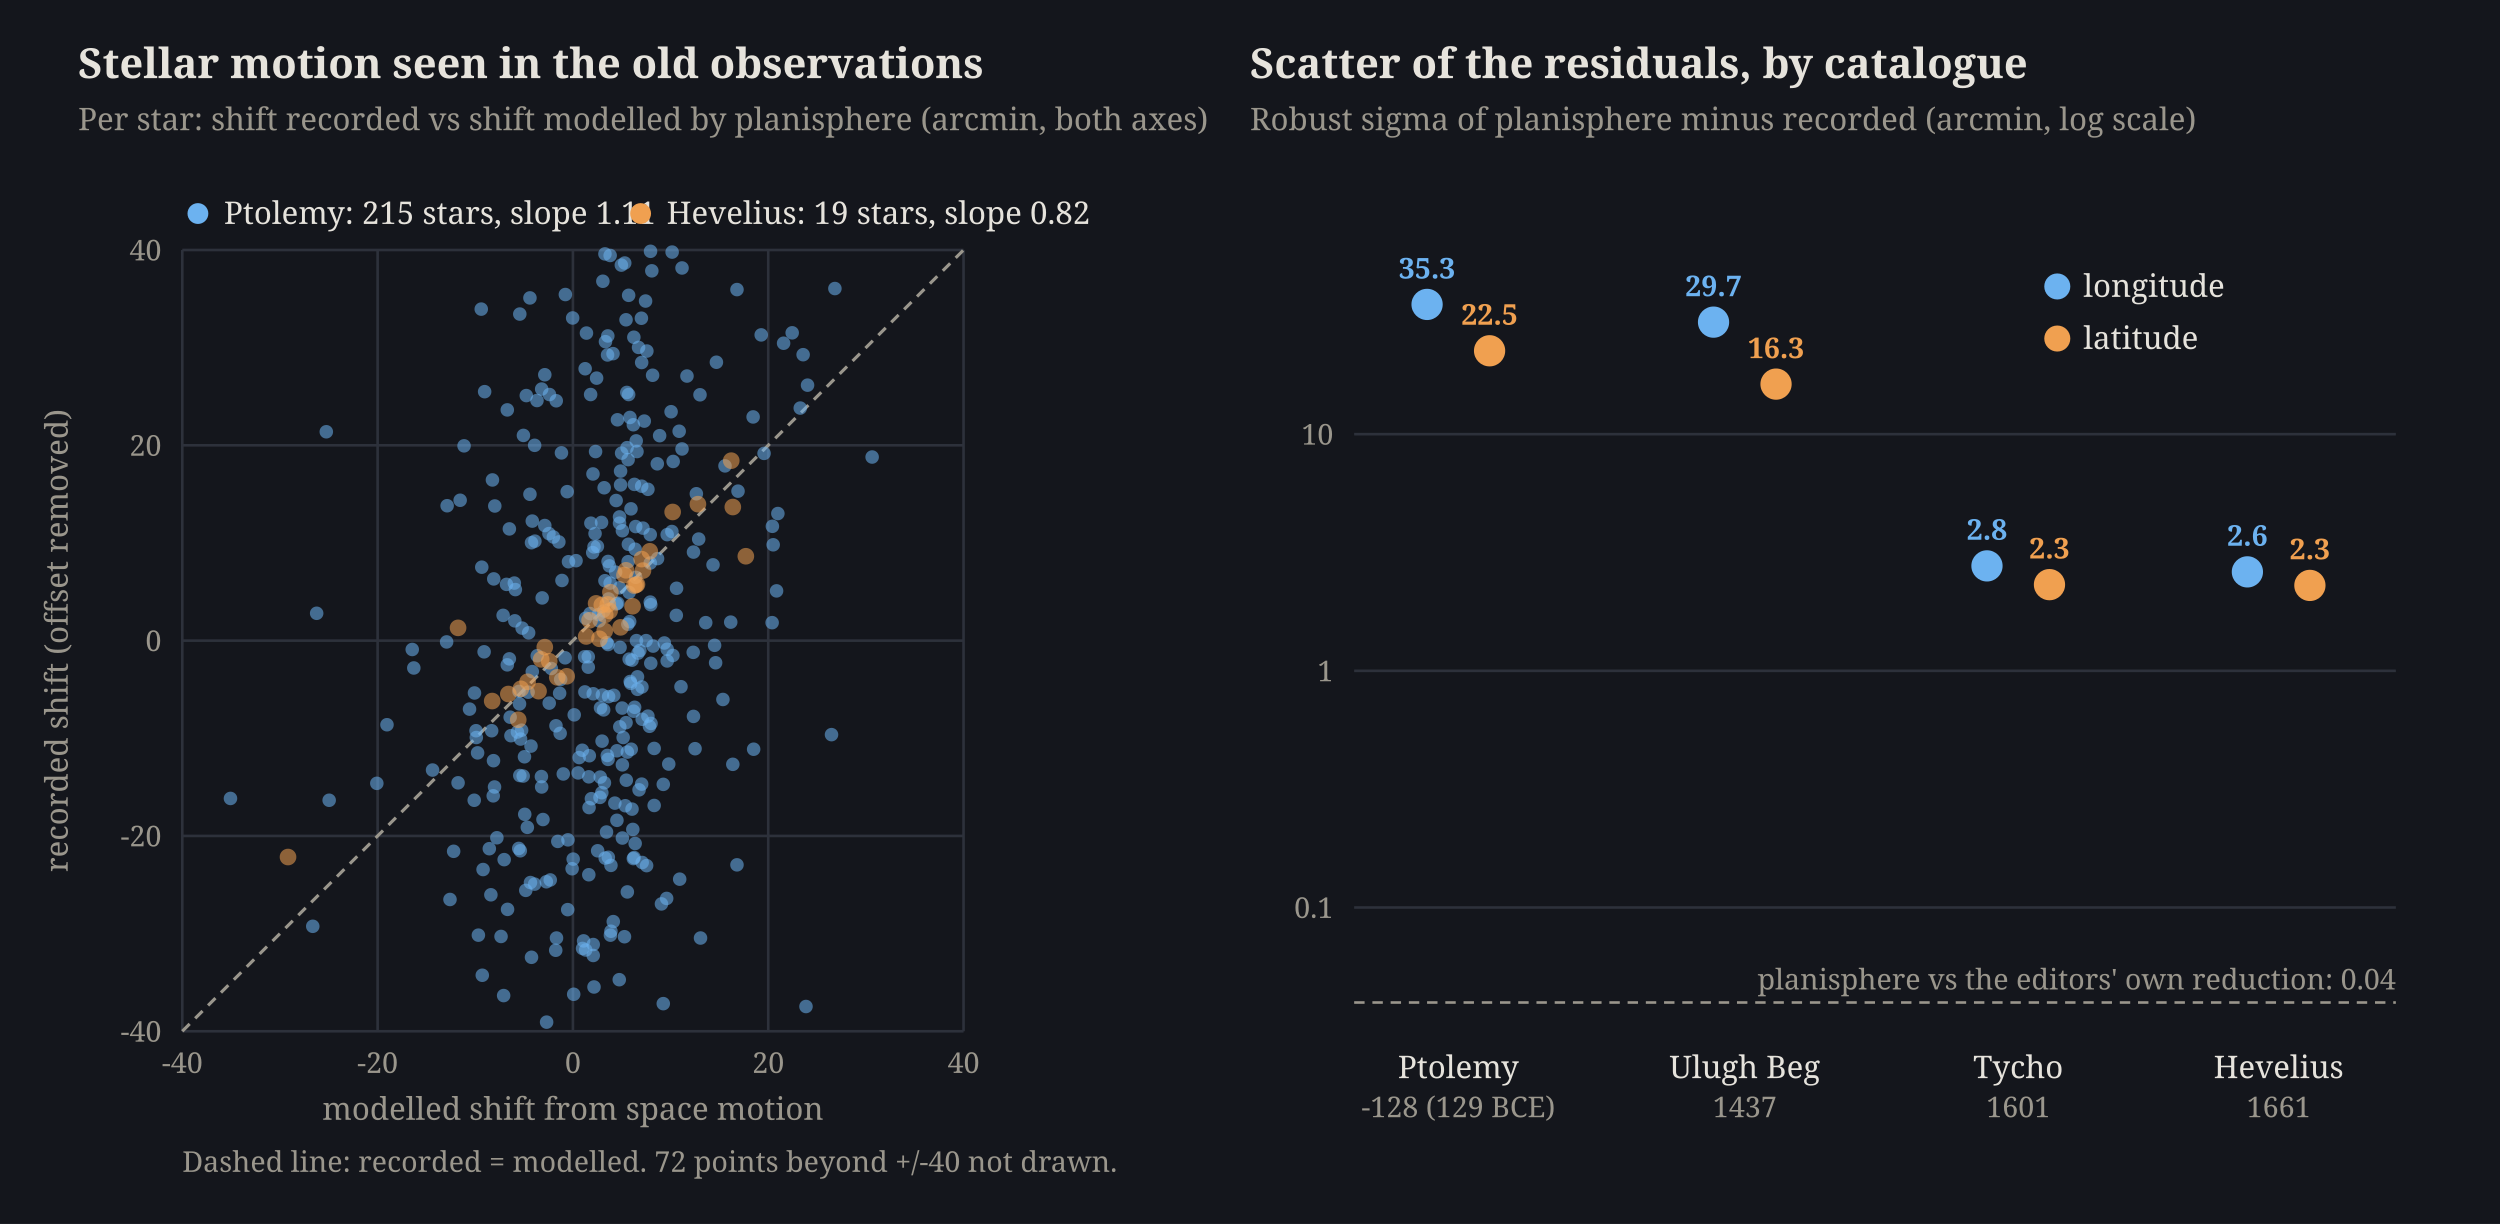
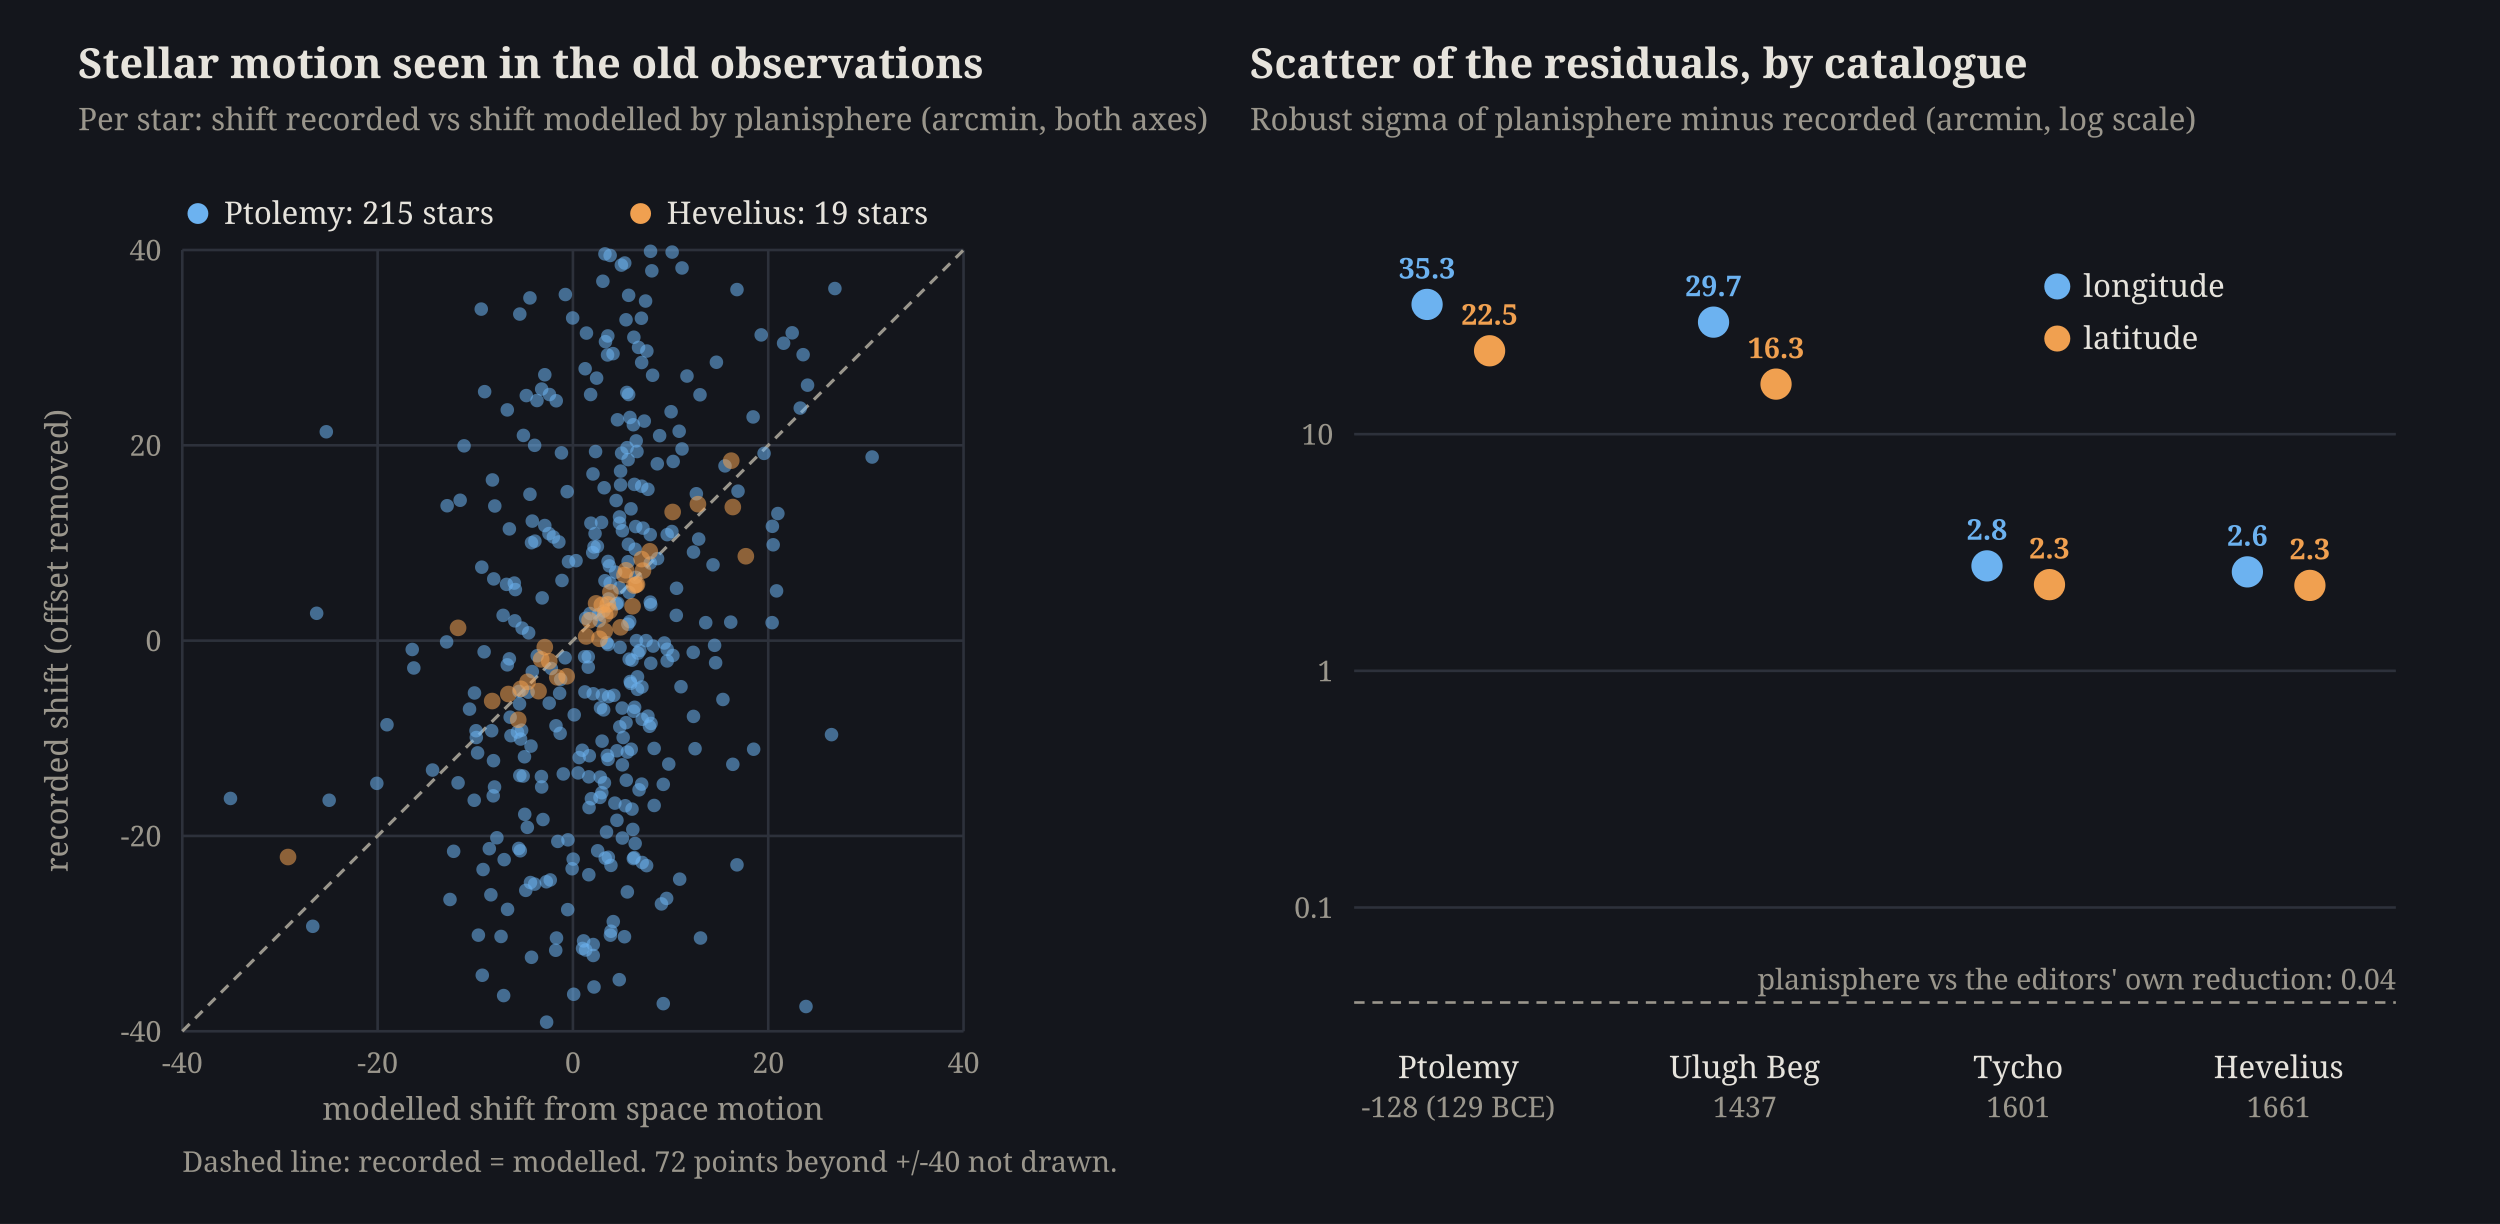
<svg xmlns="http://www.w3.org/2000/svg" viewBox="0 0 960 470" width="960" height="470" font-family="Spectral, Georgia, serif" role="img" aria-labelledby="ttl dsc">
  <rect width="960" height="470" fill="#14161c" />
  <text x="30" y="30" font-size="16" fill="#e6e3dc" text-anchor="start" font-weight="600">Stellar motion seen in the old observations</text>
  <text x="30" y="50" font-size="12" fill="#9a968c" text-anchor="start" font-weight="400">Per star: shift recorded vs shift modelled by planisphere (arcmin, both axes)</text>
  <line x1="70.0" y1="96" x2="70.0" y2="396" stroke="#2d313b" stroke-width="1" />
  <line x1="70" y1="396.0" x2="370" y2="396.0" stroke="#2d313b" stroke-width="1" />
  <text x="70.0" y="412" font-size="11" fill="#9a968c" text-anchor="middle" font-weight="400">-40</text>
  <text x="62" y="400.0" font-size="11" fill="#9a968c" text-anchor="end" font-weight="400">-40</text>
  <line x1="145.0" y1="96" x2="145.0" y2="396" stroke="#2d313b" stroke-width="1" />
  <line x1="70" y1="321.0" x2="370" y2="321.0" stroke="#2d313b" stroke-width="1" />
  <text x="145.0" y="412" font-size="11" fill="#9a968c" text-anchor="middle" font-weight="400">-20</text>
  <text x="62" y="325.0" font-size="11" fill="#9a968c" text-anchor="end" font-weight="400">-20</text>
  <line x1="220.0" y1="96" x2="220.0" y2="396" stroke="#2d313b" stroke-width="1" />
  <line x1="70" y1="246.0" x2="370" y2="246.0" stroke="#2d313b" stroke-width="1" />
  <text x="220.0" y="412" font-size="11" fill="#9a968c" text-anchor="middle" font-weight="400">0</text>
  <text x="62" y="250.0" font-size="11" fill="#9a968c" text-anchor="end" font-weight="400">0</text>
  <line x1="295.0" y1="96" x2="295.0" y2="396" stroke="#2d313b" stroke-width="1" />
  <line x1="70" y1="171.0" x2="370" y2="171.0" stroke="#2d313b" stroke-width="1" />
  <text x="295.0" y="412" font-size="11" fill="#9a968c" text-anchor="middle" font-weight="400">20</text>
  <text x="62" y="175.0" font-size="11" fill="#9a968c" text-anchor="end" font-weight="400">20</text>
  <line x1="370.0" y1="96" x2="370.0" y2="396" stroke="#2d313b" stroke-width="1" />
  <line x1="70" y1="96.0" x2="370" y2="96.0" stroke="#2d313b" stroke-width="1" />
  <text x="370.0" y="412" font-size="11" fill="#9a968c" text-anchor="middle" font-weight="400">40</text>
  <text x="62" y="100.0" font-size="11" fill="#9a968c" text-anchor="end" font-weight="400">40</text>
  <line x1="70.0" y1="396.0" x2="370.0" y2="96.0" stroke="#9a968c" stroke-dasharray="4 3" stroke-width="1.2" />
  <text x="220.0" y="430" font-size="12" fill="#9a968c" text-anchor="middle" font-weight="400">modelled shift from space motion</text>
  <text transform="translate(26 246.0) rotate(-90)" font-size="12" fill="#9a968c" text-anchor="middle">recorded shift (offset removed)</text>
  <circle cx="240.8" cy="171.9" r="2.6" fill="#6cb2f0" fill-opacity="0.55" />
  <circle cx="249.7" cy="231.2" r="2.6" fill="#6cb2f0" fill-opacity="0.55" />
  <circle cx="232.4" cy="329.5" r="2.6" fill="#6cb2f0" fill-opacity="0.55" />
  <circle cx="239.3" cy="283.2" r="2.6" fill="#6cb2f0" fill-opacity="0.55" />
  <circle cx="245.7" cy="249.8" r="2.6" fill="#6cb2f0" fill-opacity="0.55" />
  <circle cx="256.0" cy="345.0" r="2.6" fill="#6cb2f0" fill-opacity="0.55" />
  <circle cx="308.4" cy="136.2" r="2.6" fill="#6cb2f0" fill-opacity="0.55" />
  <circle cx="334.9" cy="175.5" r="2.6" fill="#6cb2f0" fill-opacity="0.55" />
  <circle cx="266.3" cy="275.1" r="2.6" fill="#6cb2f0" fill-opacity="0.55" />
  <circle cx="266.2" cy="250.5" r="2.6" fill="#6cb2f0" fill-opacity="0.55" />
  <circle cx="235.7" cy="267.0" r="2.6" fill="#6cb2f0" fill-opacity="0.55" />
  <circle cx="230.5" cy="298.4" r="2.6" fill="#6cb2f0" fill-opacity="0.55" />
  <circle cx="231.8" cy="272.6" r="2.6" fill="#6cb2f0" fill-opacity="0.55" />
  <circle cx="234.6" cy="357.6" r="2.6" fill="#6cb2f0" fill-opacity="0.55" />
  <circle cx="238.3" cy="186.2" r="2.6" fill="#6cb2f0" fill-opacity="0.55" />
  <circle cx="234.6" cy="332.3" r="2.6" fill="#6cb2f0" fill-opacity="0.55" />
  <circle cx="250.6" cy="144.1" r="2.6" fill="#6cb2f0" fill-opacity="0.55" />
  <circle cx="229.5" cy="326.7" r="2.6" fill="#6cb2f0" fill-opacity="0.55" />
  <circle cx="319.3" cy="282.1" r="2.6" fill="#6cb2f0" fill-opacity="0.55" />
  <circle cx="248.8" cy="187.9" r="2.6" fill="#6cb2f0" fill-opacity="0.55" />
  <circle cx="227.8" cy="362.7" r="2.6" fill="#6cb2f0" fill-opacity="0.55" />
  <circle cx="202.8" cy="265.8" r="2.6" fill="#6cb2f0" fill-opacity="0.55" />
  <circle cx="208.2" cy="229.6" r="2.6" fill="#6cb2f0" fill-opacity="0.55" />
  <circle cx="242.7" cy="310.7" r="2.6" fill="#6cb2f0" fill-opacity="0.55" />
  <circle cx="199.2" cy="325.8" r="2.6" fill="#6cb2f0" fill-opacity="0.55" />
  <circle cx="216.3" cy="297.2" r="2.6" fill="#6cb2f0" fill-opacity="0.55" />
  <circle cx="213.5" cy="278.7" r="2.6" fill="#6cb2f0" fill-opacity="0.55" />
  <circle cx="184.8" cy="118.7" r="2.6" fill="#6cb2f0" fill-opacity="0.55" />
  <circle cx="298.7" cy="197.2" r="2.6" fill="#6cb2f0" fill-opacity="0.55" />
  <circle cx="195.6" cy="203.1" r="2.6" fill="#6cb2f0" fill-opacity="0.55" />
  <circle cx="249.8" cy="96.5" r="2.6" fill="#6cb2f0" fill-opacity="0.55" />
  <circle cx="249.7" cy="216.2" r="2.6" fill="#6cb2f0" fill-opacity="0.55" />
  <circle cx="217.1" cy="113.1" r="2.6" fill="#6cb2f0" fill-opacity="0.55" />
  <circle cx="187.9" cy="325.9" r="2.6" fill="#6cb2f0" fill-opacity="0.55" />
  <circle cx="221.2" cy="215.3" r="2.6" fill="#6cb2f0" fill-opacity="0.55" />
  <circle cx="204.1" cy="208.4" r="2.6" fill="#6cb2f0" fill-opacity="0.55" />
  <circle cx="233.5" cy="215.6" r="2.6" fill="#6cb2f0" fill-opacity="0.55" />
  <circle cx="125.3" cy="165.8" r="2.6" fill="#6cb2f0" fill-opacity="0.55" />
  <circle cx="171.7" cy="194.2" r="2.6" fill="#6cb2f0" fill-opacity="0.55" />
  <circle cx="194.8" cy="157.4" r="2.6" fill="#6cb2f0" fill-opacity="0.55" />
  <circle cx="238.0" cy="279.1" r="2.6" fill="#6cb2f0" fill-opacity="0.55" />
  <circle cx="171.5" cy="246.5" r="2.6" fill="#6cb2f0" fill-opacity="0.55" />
  <circle cx="260.8" cy="165.6" r="2.6" fill="#6cb2f0" fill-opacity="0.55" />
  <circle cx="243.2" cy="163.1" r="2.6" fill="#6cb2f0" fill-opacity="0.55" />
  <circle cx="223.7" cy="364.2" r="2.6" fill="#6cb2f0" fill-opacity="0.55" />
  <circle cx="209.2" cy="201.8" r="2.6" fill="#6cb2f0" fill-opacity="0.55" />
  <circle cx="280.6" cy="238.9" r="2.6" fill="#6cb2f0" fill-opacity="0.55" />
  <circle cx="252.5" cy="214.5" r="2.6" fill="#6cb2f0" fill-opacity="0.55" />
  <circle cx="217.0" cy="252.6" r="2.6" fill="#6cb2f0" fill-opacity="0.55" />
  <circle cx="243.5" cy="329.3" r="2.6" fill="#6cb2f0" fill-opacity="0.55" />
  <circle cx="209.9" cy="392.5" r="2.6" fill="#6cb2f0" fill-opacity="0.55" />
  <circle cx="242.7" cy="253.5" r="2.6" fill="#6cb2f0" fill-opacity="0.55" />
  <circle cx="218.1" cy="322.5" r="2.6" fill="#6cb2f0" fill-opacity="0.55" />
  <circle cx="235.5" cy="353.9" r="2.6" fill="#6cb2f0" fill-opacity="0.55" />
  <circle cx="189.6" cy="222.3" r="2.6" fill="#6cb2f0" fill-opacity="0.55" />
  <circle cx="241.4" cy="113.4" r="2.6" fill="#6cb2f0" fill-opacity="0.55" />
  <circle cx="229.4" cy="209.8" r="2.6" fill="#6cb2f0" fill-opacity="0.55" />
  <circle cx="193.4" cy="382.3" r="2.6" fill="#6cb2f0" fill-opacity="0.55" />
  <circle cx="239.0" cy="321.8" r="2.6" fill="#6cb2f0" fill-opacity="0.55" />
  <circle cx="211.3" cy="337.9" r="2.6" fill="#6cb2f0" fill-opacity="0.55" />
  <circle cx="266.9" cy="287.5" r="2.6" fill="#6cb2f0" fill-opacity="0.55" />
  <circle cx="281.4" cy="293.5" r="2.6" fill="#6cb2f0" fill-opacity="0.55" />
  <circle cx="238.9" cy="271.9" r="2.6" fill="#6cb2f0" fill-opacity="0.55" />
  <circle cx="250.8" cy="248.1" r="2.6" fill="#6cb2f0" fill-opacity="0.55" />
  <circle cx="200.9" cy="298.0" r="2.6" fill="#6cb2f0" fill-opacity="0.55" />
  <circle cx="225.9" cy="252.2" r="2.6" fill="#6cb2f0" fill-opacity="0.55" />
  <circle cx="246.5" cy="263.8" r="2.6" fill="#6cb2f0" fill-opacity="0.55" />
  <circle cx="217.8" cy="188.8" r="2.6" fill="#6cb2f0" fill-opacity="0.55" />
  <circle cx="220.3" cy="381.8" r="2.6" fill="#6cb2f0" fill-opacity="0.55" />
  <circle cx="241.1" cy="239.7" r="2.6" fill="#6cb2f0" fill-opacity="0.55" />
  <circle cx="254.7" cy="301.2" r="2.6" fill="#6cb2f0" fill-opacity="0.55" />
  <circle cx="320.6" cy="110.8" r="2.6" fill="#6cb2f0" fill-opacity="0.55" />
  <circle cx="289.4" cy="287.7" r="2.6" fill="#6cb2f0" fill-opacity="0.55" />
  <circle cx="189.5" cy="292.1" r="2.6" fill="#6cb2f0" fill-opacity="0.55" />
  <circle cx="203.5" cy="189.8" r="2.6" fill="#6cb2f0" fill-opacity="0.55" />
  <circle cx="120.1" cy="355.7" r="2.6" fill="#6cb2f0" fill-opacity="0.55" />
  <circle cx="188.5" cy="343.6" r="2.6" fill="#6cb2f0" fill-opacity="0.55" />
  <circle cx="185.9" cy="250.3" r="2.6" fill="#6cb2f0" fill-opacity="0.55" />
  <circle cx="204.4" cy="200.1" r="2.6" fill="#6cb2f0" fill-opacity="0.55" />
  <circle cx="188.8" cy="280.6" r="2.6" fill="#6cb2f0" fill-opacity="0.55" />
  <circle cx="158.9" cy="256.5" r="2.6" fill="#6cb2f0" fill-opacity="0.55" />
  <circle cx="199.3" cy="265.5" r="2.6" fill="#6cb2f0" fill-opacity="0.55" />
  <circle cx="144.7" cy="300.8" r="2.6" fill="#6cb2f0" fill-opacity="0.55" />
  <circle cx="189.9" cy="302.2" r="2.6" fill="#6cb2f0" fill-opacity="0.55" />
  <circle cx="196.2" cy="282.5" r="2.6" fill="#6cb2f0" fill-opacity="0.55" />
  <circle cx="182.1" cy="307.3" r="2.6" fill="#6cb2f0" fill-opacity="0.55" />
  <circle cx="283.0" cy="111.2" r="2.6" fill="#6cb2f0" fill-opacity="0.55" />
  <circle cx="182.9" cy="283.2" r="2.6" fill="#6cb2f0" fill-opacity="0.55" />
  <circle cx="203.9" cy="286.5" r="2.6" fill="#6cb2f0" fill-opacity="0.55" />
  <circle cx="207.9" cy="298.2" r="2.6" fill="#6cb2f0" fill-opacity="0.55" />
  <circle cx="238.6" cy="101.8" r="2.6" fill="#6cb2f0" fill-opacity="0.55" />
  <circle cx="199.9" cy="283.8" r="2.6" fill="#6cb2f0" fill-opacity="0.55" />
  <circle cx="242.0" cy="261.7" r="2.6" fill="#6cb2f0" fill-opacity="0.55" />
  <circle cx="208.5" cy="314.7" r="2.6" fill="#6cb2f0" fill-opacity="0.55" />
  <circle cx="237.8" cy="376.2" r="2.6" fill="#6cb2f0" fill-opacity="0.55" />
  <circle cx="214.6" cy="208.1" r="2.6" fill="#6cb2f0" fill-opacity="0.55" />
  <circle cx="277.6" cy="268.6" r="2.6" fill="#6cb2f0" fill-opacity="0.55" />
  <circle cx="218.3" cy="215.7" r="2.6" fill="#6cb2f0" fill-opacity="0.55" />
  <circle cx="243.3" cy="273.1" r="2.6" fill="#6cb2f0" fill-opacity="0.55" />
  <circle cx="203.7" cy="338.9" r="2.6" fill="#6cb2f0" fill-opacity="0.55" />
  <circle cx="248.8" cy="275.0" r="2.6" fill="#6cb2f0" fill-opacity="0.55" />
  <circle cx="226.1" cy="298.3" r="2.6" fill="#6cb2f0" fill-opacity="0.55" />
  <circle cx="258.4" cy="251.7" r="2.6" fill="#6cb2f0" fill-opacity="0.55" />
  <circle cx="226.2" cy="310.1" r="2.6" fill="#6cb2f0" fill-opacity="0.55" />
  <circle cx="222.4" cy="290.9" r="2.6" fill="#6cb2f0" fill-opacity="0.55" />
  <circle cx="239.8" cy="359.7" r="2.6" fill="#6cb2f0" fill-opacity="0.55" />
  <circle cx="183.4" cy="289.1" r="2.6" fill="#6cb2f0" fill-opacity="0.55" />
  <circle cx="244.8" cy="259.9" r="2.6" fill="#6cb2f0" fill-opacity="0.55" />
  <circle cx="271.0" cy="239.1" r="2.6" fill="#6cb2f0" fill-opacity="0.55" />
  <circle cx="246.6" cy="331.2" r="2.6" fill="#6cb2f0" fill-opacity="0.55" />
  <circle cx="236.1" cy="308.4" r="2.6" fill="#6cb2f0" fill-opacity="0.55" />
  <circle cx="204.1" cy="367.6" r="2.6" fill="#6cb2f0" fill-opacity="0.55" />
  <circle cx="209.8" cy="338.6" r="2.6" fill="#6cb2f0" fill-opacity="0.55" />
  <circle cx="208.0" cy="302.2" r="2.6" fill="#6cb2f0" fill-opacity="0.55" />
  <circle cx="199.6" cy="120.6" r="2.6" fill="#6cb2f0" fill-opacity="0.55" />
  <circle cx="225.9" cy="256.2" r="2.6" fill="#6cb2f0" fill-opacity="0.55" />
  <circle cx="296.5" cy="239.1" r="2.6" fill="#6cb2f0" fill-opacity="0.55" />
  <circle cx="310.1" cy="147.9" r="2.6" fill="#6cb2f0" fill-opacity="0.55" />
  <circle cx="227.8" cy="366.9" r="2.6" fill="#6cb2f0" fill-opacity="0.55" />
  <circle cx="283.4" cy="188.6" r="2.6" fill="#6cb2f0" fill-opacity="0.55" />
  <circle cx="185.5" cy="333.9" r="2.6" fill="#6cb2f0" fill-opacity="0.55" />
  <circle cx="192.4" cy="359.6" r="2.6" fill="#6cb2f0" fill-opacity="0.55" />
  <circle cx="195.9" cy="275.4" r="2.6" fill="#6cb2f0" fill-opacity="0.55" />
  <circle cx="245.4" cy="303.3" r="2.6" fill="#6cb2f0" fill-opacity="0.55" />
  <circle cx="185.2" cy="374.5" r="2.6" fill="#6cb2f0" fill-opacity="0.55" />
  <circle cx="214.9" cy="266.2" r="2.6" fill="#6cb2f0" fill-opacity="0.55" />
  <circle cx="178.2" cy="171.2" r="2.6" fill="#6cb2f0" fill-opacity="0.55" />
  <circle cx="229.8" cy="236.0" r="2.6" fill="#6cb2f0" fill-opacity="0.55" />
  <circle cx="231.5" cy="108.0" r="2.6" fill="#6cb2f0" fill-opacity="0.55" />
  <circle cx="243.6" cy="186.0" r="2.6" fill="#6cb2f0" fill-opacity="0.55" />
  <circle cx="220.5" cy="274.5" r="2.6" fill="#6cb2f0" fill-opacity="0.55" />
  <circle cx="241.2" cy="215.7" r="2.6" fill="#6cb2f0" fill-opacity="0.55" />
  <circle cx="228.1" cy="210.0" r="2.6" fill="#6cb2f0" fill-opacity="0.55" />
  <circle cx="259.8" cy="225.9" r="2.6" fill="#6cb2f0" fill-opacity="0.55" />
  <circle cx="213.6" cy="153.9" r="2.6" fill="#6cb2f0" fill-opacity="0.55" />
  <circle cx="247.4" cy="161.7" r="2.6" fill="#6cb2f0" fill-opacity="0.55" />
  <circle cx="189.4" cy="305.6" r="2.6" fill="#6cb2f0" fill-opacity="0.55" />
  <circle cx="215.1" cy="281.6" r="2.6" fill="#6cb2f0" fill-opacity="0.55" />
  <circle cx="194.8" cy="255.3" r="2.6" fill="#6cb2f0" fill-opacity="0.55" />
  <circle cx="226.9" cy="200.9" r="2.6" fill="#6cb2f0" fill-opacity="0.55" />
  <circle cx="205.3" cy="339.5" r="2.6" fill="#6cb2f0" fill-opacity="0.55" />
  <circle cx="233.7" cy="230.0" r="2.6" fill="#6cb2f0" fill-opacity="0.55" />
  <circle cx="218.0" cy="349.3" r="2.6" fill="#6cb2f0" fill-opacity="0.55" />
  <circle cx="292.3" cy="128.6" r="2.6" fill="#6cb2f0" fill-opacity="0.55" />
  <circle cx="242.3" cy="195.4" r="2.6" fill="#6cb2f0" fill-opacity="0.55" />
  <circle cx="183.7" cy="359.1" r="2.6" fill="#6cb2f0" fill-opacity="0.55" />
  <circle cx="230.1" cy="238.4" r="2.6" fill="#6cb2f0" fill-opacity="0.55" />
  <circle cx="202.5" cy="317.7" r="2.6" fill="#6cb2f0" fill-opacity="0.55" />
  <circle cx="212.5" cy="206.2" r="2.6" fill="#6cb2f0" fill-opacity="0.55" />
  <circle cx="182.8" cy="280.6" r="2.6" fill="#6cb2f0" fill-opacity="0.55" />
  <circle cx="233.7" cy="267.5" r="2.6" fill="#6cb2f0" fill-opacity="0.55" />
  <circle cx="211.0" cy="151.5" r="2.6" fill="#6cb2f0" fill-opacity="0.55" />
  <circle cx="236.6" cy="192.2" r="2.6" fill="#6cb2f0" fill-opacity="0.55" />
  <circle cx="261.9" cy="172.4" r="2.6" fill="#6cb2f0" fill-opacity="0.55" />
  <circle cx="237.2" cy="231.6" r="2.6" fill="#6cb2f0" fill-opacity="0.55" />
  <circle cx="233.4" cy="129.0" r="2.6" fill="#6cb2f0" fill-opacity="0.55" />
  <circle cx="278.4" cy="178.9" r="2.6" fill="#6cb2f0" fill-opacity="0.55" />
  <circle cx="205.3" cy="171.0" r="2.6" fill="#6cb2f0" fill-opacity="0.55" />
  <circle cx="243.4" cy="129.5" r="2.6" fill="#6cb2f0" fill-opacity="0.55" />
  <circle cx="199.8" cy="326.7" r="2.6" fill="#6cb2f0" fill-opacity="0.55" />
  <circle cx="224.7" cy="141.6" r="2.6" fill="#6cb2f0" fill-opacity="0.55" />
  <circle cx="261.9" cy="102.9" r="2.6" fill="#6cb2f0" fill-opacity="0.55" />
  <circle cx="256.2" cy="205.3" r="2.6" fill="#6cb2f0" fill-opacity="0.55" />
  <circle cx="249.4" cy="278.9" r="2.6" fill="#6cb2f0" fill-opacity="0.55" />
  <circle cx="203.5" cy="114.4" r="2.6" fill="#6cb2f0" fill-opacity="0.55" />
  <circle cx="232.0" cy="187.3" r="2.6" fill="#6cb2f0" fill-opacity="0.55" />
  <circle cx="88.5" cy="306.6" r="2.6" fill="#6cb2f0" fill-opacity="0.55" />
  <circle cx="304.2" cy="127.8" r="2.6" fill="#6cb2f0" fill-opacity="0.55" />
  <circle cx="238.1" cy="248.6" r="2.6" fill="#6cb2f0" fill-opacity="0.55" />
  <circle cx="199.5" cy="270.3" r="2.6" fill="#6cb2f0" fill-opacity="0.55" />
  <circle cx="226.8" cy="151.5" r="2.6" fill="#6cb2f0" fill-opacity="0.55" />
  <circle cx="200.5" cy="241.2" r="2.6" fill="#6cb2f0" fill-opacity="0.55" />
  <circle cx="226.6" cy="235.6" r="2.6" fill="#6cb2f0" fill-opacity="0.55" />
  <circle cx="185.0" cy="217.8" r="2.6" fill="#6cb2f0" fill-opacity="0.55" />
  <circle cx="235.4" cy="135.8" r="2.6" fill="#6cb2f0" fill-opacity="0.55" />
  <circle cx="203.0" cy="243.0" r="2.6" fill="#6cb2f0" fill-opacity="0.55" />
  <circle cx="246.9" cy="202.8" r="2.6" fill="#6cb2f0" fill-opacity="0.55" />
  <circle cx="206.3" cy="251.8" r="2.6" fill="#6cb2f0" fill-opacity="0.55" />
  <circle cx="241.9" cy="160.3" r="2.6" fill="#6cb2f0" fill-opacity="0.55" />
  <circle cx="215.3" cy="260.9" r="2.6" fill="#6cb2f0" fill-opacity="0.55" />
  <circle cx="246.3" cy="122.2" r="2.6" fill="#6cb2f0" fill-opacity="0.55" />
  <circle cx="148.6" cy="278.3" r="2.6" fill="#6cb2f0" fill-opacity="0.55" />
  <circle cx="224.1" cy="361.3" r="2.6" fill="#6cb2f0" fill-opacity="0.55" />
  <circle cx="266.3" cy="212.0" r="2.6" fill="#6cb2f0" fill-opacity="0.55" />
  <circle cx="243.9" cy="210.9" r="2.6" fill="#6cb2f0" fill-opacity="0.55" />
  <circle cx="243.9" cy="323.9" r="2.6" fill="#6cb2f0" fill-opacity="0.55" />
  <circle cx="300.9" cy="131.8" r="2.6" fill="#6cb2f0" fill-opacity="0.55" />
  <circle cx="240.9" cy="288.8" r="2.6" fill="#6cb2f0" fill-opacity="0.55" />
  <circle cx="234.3" cy="223.9" r="2.6" fill="#6cb2f0" fill-opacity="0.55" />
  <circle cx="233.5" cy="247.5" r="2.6" fill="#6cb2f0" fill-opacity="0.55" />
  <circle cx="233.3" cy="136.3" r="2.6" fill="#6cb2f0" fill-opacity="0.55" />
  <circle cx="246.6" cy="276.2" r="2.6" fill="#6cb2f0" fill-opacity="0.55" />
  <circle cx="228.5" cy="204.9" r="2.6" fill="#6cb2f0" fill-opacity="0.55" />
  <circle cx="255.1" cy="246.9" r="2.6" fill="#6cb2f0" fill-opacity="0.55" />
  <circle cx="214.2" cy="323.1" r="2.6" fill="#6cb2f0" fill-opacity="0.55" />
  <circle cx="249.9" cy="254.7" r="2.6" fill="#6cb2f0" fill-opacity="0.55" />
  <circle cx="244.4" cy="246.0" r="2.6" fill="#6cb2f0" fill-opacity="0.55" />
  <circle cx="236.9" cy="288.3" r="2.6" fill="#6cb2f0" fill-opacity="0.55" />
  <circle cx="174.2" cy="326.9" r="2.6" fill="#6cb2f0" fill-opacity="0.55" />
  <circle cx="223.6" cy="288.1" r="2.6" fill="#6cb2f0" fill-opacity="0.55" />
  <circle cx="251.2" cy="309.3" r="2.6" fill="#6cb2f0" fill-opacity="0.55" />
  <circle cx="231.2" cy="284.6" r="2.6" fill="#6cb2f0" fill-opacity="0.55" />
  <circle cx="236.4" cy="219.7" r="2.6" fill="#6cb2f0" fill-opacity="0.55" />
  <circle cx="231.1" cy="304.4" r="2.6" fill="#6cb2f0" fill-opacity="0.55" />
  <circle cx="232.1" cy="300.6" r="2.6" fill="#6cb2f0" fill-opacity="0.55" />
  <circle cx="234.4" cy="359.1" r="2.6" fill="#6cb2f0" fill-opacity="0.55" />
  <circle cx="195.6" cy="253.0" r="2.6" fill="#6cb2f0" fill-opacity="0.55" />
  <circle cx="228.1" cy="379.0" r="2.6" fill="#6cb2f0" fill-opacity="0.55" />
  <circle cx="198.7" cy="281.1" r="2.6" fill="#6cb2f0" fill-opacity="0.55" />
  <circle cx="222.0" cy="296.8" r="2.6" fill="#6cb2f0" fill-opacity="0.55" />
  <circle cx="274.4" cy="247.8" r="2.6" fill="#6cb2f0" fill-opacity="0.55" />
  <circle cx="261.0" cy="337.6" r="2.6" fill="#6cb2f0" fill-opacity="0.55" />
  <circle cx="259.7" cy="236.3" r="2.6" fill="#6cb2f0" fill-opacity="0.55" />
  <circle cx="243.7" cy="271.6" r="2.6" fill="#6cb2f0" fill-opacity="0.55" />
  <circle cx="243.0" cy="318.5" r="2.6" fill="#6cb2f0" fill-opacity="0.55" />
  <circle cx="249.9" cy="232.2" r="2.6" fill="#6cb2f0" fill-opacity="0.55" />
  <circle cx="224.9" cy="364.8" r="2.6" fill="#6cb2f0" fill-opacity="0.55" />
  <circle cx="213.4" cy="364.9" r="2.6" fill="#6cb2f0" fill-opacity="0.55" />
  <circle cx="298.2" cy="226.9" r="2.6" fill="#6cb2f0" fill-opacity="0.55" />
  <circle cx="245.0" cy="250.8" r="2.6" fill="#6cb2f0" fill-opacity="0.55" />
  <circle cx="274.8" cy="254.5" r="2.6" fill="#6cb2f0" fill-opacity="0.55" />
  <circle cx="251.2" cy="287.4" r="2.6" fill="#6cb2f0" fill-opacity="0.55" />
  <circle cx="254.7" cy="385.4" r="2.6" fill="#6cb2f0" fill-opacity="0.55" />
  <circle cx="256.8" cy="293.4" r="2.6" fill="#6cb2f0" fill-opacity="0.55" />
  <circle cx="227.8" cy="266.4" r="2.6" fill="#6cb2f0" fill-opacity="0.55" />
  <circle cx="204.4" cy="257.9" r="2.6" fill="#6cb2f0" fill-opacity="0.55" />
  <circle cx="273.8" cy="216.9" r="2.6" fill="#6cb2f0" fill-opacity="0.55" />
  <circle cx="193.6" cy="330.1" r="2.6" fill="#6cb2f0" fill-opacity="0.55" />
  <circle cx="256.2" cy="253.8" r="2.6" fill="#6cb2f0" fill-opacity="0.55" />
  <circle cx="250.3" cy="104.0" r="2.6" fill="#6cb2f0" fill-opacity="0.55" />
  <circle cx="296.9" cy="209.2" r="2.6" fill="#6cb2f0" fill-opacity="0.55" />
  <circle cx="210.8" cy="204.9" r="2.6" fill="#6cb2f0" fill-opacity="0.55" />
  <circle cx="199.6" cy="297.8" r="2.6" fill="#6cb2f0" fill-opacity="0.55" />
  <circle cx="172.8" cy="345.4" r="2.6" fill="#6cb2f0" fill-opacity="0.55" />
  <circle cx="240.4" cy="277.5" r="2.6" fill="#6cb2f0" fill-opacity="0.55" />
  <circle cx="296.6" cy="202.1" r="2.6" fill="#6cb2f0" fill-opacity="0.55" />
  <circle cx="263.8" cy="144.4" r="2.6" fill="#6cb2f0" fill-opacity="0.55" />
  <circle cx="233.2" cy="290.1" r="2.6" fill="#6cb2f0" fill-opacity="0.55" />
  <circle cx="213.7" cy="360.2" r="2.6" fill="#6cb2f0" fill-opacity="0.55" />
  <circle cx="257.7" cy="158.1" r="2.6" fill="#6cb2f0" fill-opacity="0.55" />
  <circle cx="227.7" cy="182.0" r="2.6" fill="#6cb2f0" fill-opacity="0.55" />
  <circle cx="244.1" cy="202.2" r="2.6" fill="#6cb2f0" fill-opacity="0.55" />
  <circle cx="227.1" cy="306.7" r="2.6" fill="#6cb2f0" fill-opacity="0.55" />
  <circle cx="244.3" cy="169.3" r="2.6" fill="#6cb2f0" fill-opacity="0.55" />
  <circle cx="239.0" cy="293.7" r="2.6" fill="#6cb2f0" fill-opacity="0.55" />
  <circle cx="228.7" cy="173.4" r="2.6" fill="#6cb2f0" fill-opacity="0.55" />
  <circle cx="230.6" cy="271.8" r="2.6" fill="#6cb2f0" fill-opacity="0.55" />
  <circle cx="252.4" cy="178.1" r="2.6" fill="#6cb2f0" fill-opacity="0.55" />
  <circle cx="237.9" cy="225.7" r="2.6" fill="#6cb2f0" fill-opacity="0.55" />
  <circle cx="241.6" cy="227.5" r="2.6" fill="#6cb2f0" fill-opacity="0.55" />
  <circle cx="215.6" cy="173.9" r="2.6" fill="#6cb2f0" fill-opacity="0.55" />
  <circle cx="238.3" cy="180.9" r="2.6" fill="#6cb2f0" fill-opacity="0.55" />
  <circle cx="202.1" cy="151.9" r="2.6" fill="#6cb2f0" fill-opacity="0.55" />
  <circle cx="227.6" cy="212.2" r="2.6" fill="#6cb2f0" fill-opacity="0.55" />
  <circle cx="197.5" cy="223.9" r="2.6" fill="#6cb2f0" fill-opacity="0.55" />
  <circle cx="231.0" cy="200.6" r="2.6" fill="#6cb2f0" fill-opacity="0.55" />
  <circle cx="200.3" cy="280.4" r="2.6" fill="#6cb2f0" fill-opacity="0.55" />
  <circle cx="268.8" cy="151.6" r="2.6" fill="#6cb2f0" fill-opacity="0.55" />
  <circle cx="253.3" cy="167.3" r="2.6" fill="#6cb2f0" fill-opacity="0.55" />
  <circle cx="180.3" cy="272.3" r="2.6" fill="#6cb2f0" fill-opacity="0.55" />
  <circle cx="232.5" cy="131.2" r="2.6" fill="#6cb2f0" fill-opacity="0.55" />
  <circle cx="194.5" cy="224.4" r="2.6" fill="#6cb2f0" fill-opacity="0.55" />
  <circle cx="224.9" cy="237.4" r="2.6" fill="#6cb2f0" fill-opacity="0.55" />
  <circle cx="243.2" cy="329.7" r="2.6" fill="#6cb2f0" fill-opacity="0.55" />
  <circle cx="224.6" cy="265.7" r="2.6" fill="#6cb2f0" fill-opacity="0.55" />
  <circle cx="246.4" cy="139.2" r="2.6" fill="#6cb2f0" fill-opacity="0.55" />
  <circle cx="175.9" cy="300.6" r="2.6" fill="#6cb2f0" fill-opacity="0.55" />
  <circle cx="241.4" cy="151.5" r="2.6" fill="#6cb2f0" fill-opacity="0.55" />
  <circle cx="239.9" cy="101.0" r="2.6" fill="#6cb2f0" fill-opacity="0.55" />
  <circle cx="225.2" cy="127.9" r="2.6" fill="#6cb2f0" fill-opacity="0.55" />
  <circle cx="189.1" cy="184.3" r="2.6" fill="#6cb2f0" fill-opacity="0.55" />
  <circle cx="258.1" cy="96.8" r="2.6" fill="#6cb2f0" fill-opacity="0.55" />
  <circle cx="245.2" cy="133.4" r="2.6" fill="#6cb2f0" fill-opacity="0.55" />
  <circle cx="247.9" cy="115.6" r="2.6" fill="#6cb2f0" fill-opacity="0.55" />
  <circle cx="126.4" cy="307.3" r="2.6" fill="#6cb2f0" fill-opacity="0.55" />
  <circle cx="258.0" cy="204.1" r="2.6" fill="#6cb2f0" fill-opacity="0.55" />
  <circle cx="197.7" cy="238.4" r="2.6" fill="#6cb2f0" fill-opacity="0.55" />
  <circle cx="293.4" cy="174.1" r="2.6" fill="#6cb2f0" fill-opacity="0.55" />
  <circle cx="244.1" cy="221.7" r="2.6" fill="#6cb2f0" fill-opacity="0.55" />
  <circle cx="231.9" cy="234.6" r="2.6" fill="#6cb2f0" fill-opacity="0.55" />
  <circle cx="208.0" cy="149.4" r="2.6" fill="#6cb2f0" fill-opacity="0.55" />
  <circle cx="241.6" cy="253.1" r="2.6" fill="#6cb2f0" fill-opacity="0.55" />
  <circle cx="205.4" cy="207.8" r="2.6" fill="#6cb2f0" fill-opacity="0.55" />
  <circle cx="234.0" cy="217.3" r="2.6" fill="#6cb2f0" fill-opacity="0.55" />
  <circle cx="186.1" cy="150.4" r="2.6" fill="#6cb2f0" fill-opacity="0.55" />
  <circle cx="244.6" cy="173.4" r="2.6" fill="#6cb2f0" fill-opacity="0.55" />
  <circle cx="232.3" cy="97.5" r="2.6" fill="#6cb2f0" fill-opacity="0.55" />
  <circle cx="237.1" cy="161.2" r="2.6" fill="#6cb2f0" fill-opacity="0.55" />
  <circle cx="234.3" cy="98.1" r="2.6" fill="#6cb2f0" fill-opacity="0.55" />
  <circle cx="209.2" cy="143.9" r="2.6" fill="#6cb2f0" fill-opacity="0.55" />
  <circle cx="240.4" cy="122.8" r="2.6" fill="#6cb2f0" fill-opacity="0.55" />
  <circle cx="241.3" cy="209.0" r="2.6" fill="#6cb2f0" fill-opacity="0.55" />
  <circle cx="201.0" cy="167.2" r="2.6" fill="#6cb2f0" fill-opacity="0.55" />
  <circle cx="248.4" cy="134.8" r="2.6" fill="#6cb2f0" fill-opacity="0.55" />
  <circle cx="190.0" cy="194.3" r="2.6" fill="#6cb2f0" fill-opacity="0.55" />
  <circle cx="229.1" cy="145.2" r="2.6" fill="#6cb2f0" fill-opacity="0.55" />
  <circle cx="194.9" cy="349.2" r="2.6" fill="#6cb2f0" fill-opacity="0.55" />
  <circle cx="241.8" cy="238.7" r="2.6" fill="#6cb2f0" fill-opacity="0.55" />
  <circle cx="232.9" cy="319.5" r="2.6" fill="#6cb2f0" fill-opacity="0.55" />
  <circle cx="158.3" cy="249.4" r="2.6" fill="#6cb2f0" fill-opacity="0.55" />
  <circle cx="226.3" cy="290.2" r="2.6" fill="#6cb2f0" fill-opacity="0.55" />
  <circle cx="206.2" cy="153.8" r="2.6" fill="#6cb2f0" fill-opacity="0.55" />
  <circle cx="121.6" cy="235.5" r="2.6" fill="#6cb2f0" fill-opacity="0.55" />
  <circle cx="182.2" cy="266.1" r="2.6" fill="#6cb2f0" fill-opacity="0.55" />
  <circle cx="176.7" cy="192.1" r="2.6" fill="#6cb2f0" fill-opacity="0.55" />
  <circle cx="219.9" cy="122.1" r="2.6" fill="#6cb2f0" fill-opacity="0.55" />
  <circle cx="307.3" cy="156.7" r="2.6" fill="#6cb2f0" fill-opacity="0.55" />
  <circle cx="267.4" cy="189.6" r="2.6" fill="#6cb2f0" fill-opacity="0.55" />
  <circle cx="201.5" cy="312.7" r="2.6" fill="#6cb2f0" fill-opacity="0.55" />
  <circle cx="275.1" cy="139.1" r="2.6" fill="#6cb2f0" fill-opacity="0.55" />
  <circle cx="210.9" cy="270.0" r="2.6" fill="#6cb2f0" fill-opacity="0.55" />
  <circle cx="166.1" cy="295.7" r="2.6" fill="#6cb2f0" fill-opacity="0.55" />
  <circle cx="289.2" cy="160.1" r="2.6" fill="#6cb2f0" fill-opacity="0.55" />
  <circle cx="240.9" cy="342.5" r="2.6" fill="#6cb2f0" fill-opacity="0.55" />
  <circle cx="215.8" cy="222.9" r="2.6" fill="#6cb2f0" fill-opacity="0.55" />
  <circle cx="240.1" cy="309.4" r="2.6" fill="#6cb2f0" fill-opacity="0.55" />
  <circle cx="224.5" cy="252.2" r="2.6" fill="#6cb2f0" fill-opacity="0.55" />
  <circle cx="236.9" cy="315.0" r="2.6" fill="#6cb2f0" fill-opacity="0.55" />
  <circle cx="248.1" cy="246.0" r="2.6" fill="#6cb2f0" fill-opacity="0.55" />
  <circle cx="233.5" cy="291.6" r="2.6" fill="#6cb2f0" fill-opacity="0.55" />
  <circle cx="193.2" cy="236.3" r="2.6" fill="#6cb2f0" fill-opacity="0.55" />
  <circle cx="254.0" cy="347.1" r="2.6" fill="#6cb2f0" fill-opacity="0.55" />
  <circle cx="246.4" cy="301.1" r="2.6" fill="#6cb2f0" fill-opacity="0.55" />
  <circle cx="238.7" cy="174.0" r="2.6" fill="#6cb2f0" fill-opacity="0.55" />
  <circle cx="231.3" cy="266.9" r="2.6" fill="#6cb2f0" fill-opacity="0.55" />
  <circle cx="236.7" cy="231.9" r="2.6" fill="#6cb2f0" fill-opacity="0.55" />
  <circle cx="219.7" cy="333.6" r="2.6" fill="#6cb2f0" fill-opacity="0.55" />
  <circle cx="190.8" cy="321.7" r="2.6" fill="#6cb2f0" fill-opacity="0.55" />
  <circle cx="242.2" cy="262.4" r="2.6" fill="#6cb2f0" fill-opacity="0.55" />
  <circle cx="232.3" cy="223.0" r="2.6" fill="#6cb2f0" fill-opacity="0.55" />
  <circle cx="237.9" cy="198.5" r="2.6" fill="#6cb2f0" fill-opacity="0.55" />
  <circle cx="283.0" cy="332.1" r="2.6" fill="#6cb2f0" fill-opacity="0.55" />
  <circle cx="230.4" cy="306.2" r="2.6" fill="#6cb2f0" fill-opacity="0.55" />
  <circle cx="246.4" cy="186.7" r="2.6" fill="#6cb2f0" fill-opacity="0.55" />
  <circle cx="201.9" cy="341.9" r="2.6" fill="#6cb2f0" fill-opacity="0.55" />
  <circle cx="240.5" cy="299.6" r="2.6" fill="#6cb2f0" fill-opacity="0.55" />
  <circle cx="226.1" cy="335.9" r="2.6" fill="#6cb2f0" fill-opacity="0.55" />
  <circle cx="237.9" cy="200.9" r="2.6" fill="#6cb2f0" fill-opacity="0.55" />
  <circle cx="248.3" cy="332.4" r="2.6" fill="#6cb2f0" fill-opacity="0.55" />
  <circle cx="268.3" cy="207.0" r="2.6" fill="#6cb2f0" fill-opacity="0.55" />
  <circle cx="250.0" cy="277.8" r="2.6" fill="#6cb2f0" fill-opacity="0.55" />
  <circle cx="269.0" cy="360.2" r="2.6" fill="#6cb2f0" fill-opacity="0.55" />
  <circle cx="261.5" cy="263.7" r="2.6" fill="#6cb2f0" fill-opacity="0.55" />
  <circle cx="256.2" cy="249.3" r="2.6" fill="#6cb2f0" fill-opacity="0.55" />
  <circle cx="249.7" cy="205.3" r="2.6" fill="#6cb2f0" fill-opacity="0.55" />
  <circle cx="258.5" cy="177.2" r="2.6" fill="#6cb2f0" fill-opacity="0.55" />
  <circle cx="309.5" cy="386.5" r="2.6" fill="#6cb2f0" fill-opacity="0.55" />
  <circle cx="220.1" cy="329.9" r="2.6" fill="#6cb2f0" fill-opacity="0.55" />
  <circle cx="244.8" cy="264.7" r="2.6" fill="#6cb2f0" fill-opacity="0.55" />
  <circle cx="241.2" cy="176.5" r="2.6" fill="#6cb2f0" fill-opacity="0.55" />
  <circle cx="233.0" cy="246.8" r="2.6" fill="#6cb2f0" fill-opacity="0.55" />
  <circle cx="240.7" cy="150.7" r="2.6" fill="#6cb2f0" fill-opacity="0.55" />
  <circle cx="233.6" cy="329.2" r="2.6" fill="#6cb2f0" fill-opacity="0.55" />
  <circle cx="197.9" cy="226.4" r="2.6" fill="#6cb2f0" fill-opacity="0.55" />
  <circle cx="211.7" cy="256.7" r="2.6" fill="#6cb2f0" fill-opacity="0.55" />
  <circle cx="239.0" cy="203.8" r="2.6" fill="#6cb2f0" fill-opacity="0.55" />
  <circle cx="201.4" cy="290.6" r="2.6" fill="#6cb2f0" fill-opacity="0.55" />
  <circle cx="242.4" cy="287.7" r="2.6" fill="#6cb2f0" fill-opacity="0.55" />
  <circle cx="202.6" cy="261.8" r="3.2" fill="#f0a050" fill-opacity="0.55" />
  <circle cx="209.2" cy="248.5" r="3.2" fill="#f0a050" fill-opacity="0.55" />
  <circle cx="225.1" cy="244.4" r="3.2" fill="#f0a050" fill-opacity="0.55" />
  <circle cx="268.0" cy="193.6" r="3.2" fill="#f0a050" fill-opacity="0.55" />
  <circle cx="228.9" cy="231.7" r="3.2" fill="#f0a050" fill-opacity="0.55" />
  <circle cx="246.9" cy="219.1" r="3.2" fill="#f0a050" fill-opacity="0.55" />
  <circle cx="231.1" cy="232.3" r="3.2" fill="#f0a050" fill-opacity="0.55" />
  <circle cx="244.2" cy="224.6" r="3.2" fill="#f0a050" fill-opacity="0.55" />
  <circle cx="207.8" cy="253.2" r="3.2" fill="#f0a050" fill-opacity="0.55" />
  <circle cx="242.9" cy="232.8" r="3.2" fill="#f0a050" fill-opacity="0.55" />
  <circle cx="175.9" cy="241.1" r="3.2" fill="#f0a050" fill-opacity="0.55" />
  <circle cx="286.4" cy="213.6" r="3.2" fill="#f0a050" fill-opacity="0.55" />
  <circle cx="246.4" cy="214.7" r="3.2" fill="#f0a050" fill-opacity="0.55" />
  <circle cx="189.0" cy="269.2" r="3.2" fill="#f0a050" fill-opacity="0.55" />
  <circle cx="243.6" cy="224.9" r="3.2" fill="#f0a050" fill-opacity="0.55" />
  <circle cx="210.9" cy="253.9" r="3.2" fill="#f0a050" fill-opacity="0.55" />
  <circle cx="110.6" cy="329.1" r="3.2" fill="#f0a050" fill-opacity="0.55" />
  <circle cx="200.0" cy="264.5" r="3.2" fill="#f0a050" fill-opacity="0.55" />
  <circle cx="258.3" cy="196.6" r="3.2" fill="#f0a050" fill-opacity="0.55" />
  <circle cx="226.4" cy="238.2" r="3.2" fill="#f0a050" fill-opacity="0.55" />
  <circle cx="280.8" cy="176.9" r="3.2" fill="#f0a050" fill-opacity="0.55" />
  <circle cx="281.4" cy="194.7" r="3.2" fill="#f0a050" fill-opacity="0.55" />
  <circle cx="239.8" cy="220.8" r="3.2" fill="#f0a050" fill-opacity="0.55" />
  <circle cx="214.0" cy="260.1" r="3.2" fill="#f0a050" fill-opacity="0.55" />
  <circle cx="195.2" cy="266.5" r="3.2" fill="#f0a050" fill-opacity="0.55" />
  <circle cx="230.2" cy="245.3" r="3.2" fill="#f0a050" fill-opacity="0.55" />
  <circle cx="217.6" cy="259.7" r="3.2" fill="#f0a050" fill-opacity="0.55" />
  <circle cx="240.4" cy="219.0" r="3.2" fill="#f0a050" fill-opacity="0.55" />
  <circle cx="206.8" cy="265.4" r="3.2" fill="#f0a050" fill-opacity="0.55" />
  <circle cx="244.6" cy="224.4" r="3.2" fill="#f0a050" fill-opacity="0.55" />
  <circle cx="232.2" cy="242.3" r="3.2" fill="#f0a050" fill-opacity="0.55" />
  <circle cx="234.4" cy="227.4" r="3.2" fill="#f0a050" fill-opacity="0.55" />
  <circle cx="199.0" cy="276.4" r="3.2" fill="#f0a050" fill-opacity="0.55" />
  <circle cx="233.4" cy="232.1" r="3.2" fill="#f0a050" fill-opacity="0.55" />
  <circle cx="232.4" cy="236.1" r="3.2" fill="#f0a050" fill-opacity="0.55" />
  <circle cx="249.5" cy="211.7" r="3.2" fill="#f0a050" fill-opacity="0.55" />
  <circle cx="234.1" cy="234.6" r="3.2" fill="#f0a050" fill-opacity="0.55" />
  <circle cx="238.3" cy="240.9" r="3.2" fill="#f0a050" fill-opacity="0.55" />
  <circle cx="76" cy="82" r="4" fill="#6cb2f0" />
-   <text x="86" y="86" font-size="12" fill="#e6e3dc" text-anchor="start" font-weight="400">Ptolemy: 215 stars, slope 1.11</text>
+   <text x="86" y="86" font-size="12" fill="#e6e3dc" text-anchor="start" font-weight="400">Ptolemy: 215 stars</text>
  <circle cx="246" cy="82" r="4" fill="#f0a050" />
-   <text x="256" y="86" font-size="12" fill="#e6e3dc" text-anchor="start" font-weight="400">Hevelius: 19 stars, slope 0.82</text>
+   <text x="256" y="86" font-size="12" fill="#e6e3dc" text-anchor="start" font-weight="400">Hevelius: 19 stars</text>
  <text x="70" y="450" font-size="11" fill="#9a968c" text-anchor="start" font-weight="400">Dashed line: recorded = modelled. 72 points beyond +/-40 not drawn.</text>
  <text x="480" y="30" font-size="16" fill="#e6e3dc" text-anchor="start" font-weight="600">Scatter of the residuals, by catalogue</text>
  <text x="480" y="50" font-size="12" fill="#9a968c" text-anchor="start" font-weight="400">Robust sigma of planisphere minus recorded (arcmin, log scale)</text>
  <line x1="520" y1="348.48" x2="920" y2="348.48" stroke="#2d313b" stroke-width="1" />
  <text x="512" y="352.48" font-size="11" fill="#9a968c" text-anchor="end" font-weight="400">0.1</text>
  <line x1="520" y1="257.6" x2="920" y2="257.6" stroke="#2d313b" stroke-width="1" />
  <text x="512" y="261.6" font-size="11" fill="#9a968c" text-anchor="end" font-weight="400">1</text>
  <line x1="520" y1="166.719" x2="920" y2="166.719" stroke="#2d313b" stroke-width="1" />
  <text x="512" y="170.719" font-size="11" fill="#9a968c" text-anchor="end" font-weight="400">10</text>
  <line x1="520" y1="384.963" x2="920" y2="384.963" stroke="#9a968c" stroke-dasharray="4 3" />
  <text x="920" y="379.963" font-size="11" fill="#9a968c" text-anchor="end" font-weight="400">planisphere vs the editors' own reduction: 0.04</text>
  <circle cx="548" cy="116.9" r="6" fill="#6cb2f0" />
  <text x="548" y="106.945" font-size="11" fill="#6cb2f0" text-anchor="middle" font-weight="600">35.3</text>
  <circle cx="572" cy="134.7" r="6" fill="#f0a050" />
  <text x="572" y="124.694" font-size="11" fill="#f0a050" text-anchor="middle" font-weight="600">22.5</text>
  <text x="560" y="414" font-size="12" fill="#e6e3dc" text-anchor="middle" font-weight="400">Ptolemy</text>
  <text x="560" y="429" font-size="11" fill="#9a968c" text-anchor="middle" font-weight="400">-128 (129 BCE)</text>
  <circle cx="658" cy="123.7" r="6" fill="#6cb2f0" />
  <text x="658" y="113.735" font-size="11" fill="#6cb2f0" text-anchor="middle" font-weight="600">29.7</text>
  <circle cx="682" cy="147.5" r="6" fill="#f0a050" />
  <text x="682" y="137.538" font-size="11" fill="#f0a050" text-anchor="middle" font-weight="600">16.3</text>
  <text x="670" y="414" font-size="12" fill="#e6e3dc" text-anchor="middle" font-weight="400">Ulugh Beg</text>
  <text x="670" y="429" font-size="11" fill="#9a968c" text-anchor="middle" font-weight="400">1437</text>
  <circle cx="763" cy="217.3" r="6" fill="#6cb2f0" />
  <text x="763" y="207.267" font-size="11" fill="#6cb2f0" text-anchor="middle" font-weight="600">2.8</text>
  <circle cx="787" cy="224.5" r="6" fill="#f0a050" />
  <text x="787" y="214.46" font-size="11" fill="#f0a050" text-anchor="middle" font-weight="600">2.3</text>
  <text x="775" y="414" font-size="12" fill="#e6e3dc" text-anchor="middle" font-weight="400">Tycho</text>
  <text x="775" y="429" font-size="11" fill="#9a968c" text-anchor="middle" font-weight="400">1601</text>
  <circle cx="863" cy="219.6" r="6" fill="#6cb2f0" />
  <text x="863" y="209.572" font-size="11" fill="#6cb2f0" text-anchor="middle" font-weight="600">2.6</text>
  <circle cx="887" cy="224.8" r="6" fill="#f0a050" />
  <text x="887" y="214.765" font-size="11" fill="#f0a050" text-anchor="middle" font-weight="600">2.3</text>
  <text x="875" y="414" font-size="12" fill="#e6e3dc" text-anchor="middle" font-weight="400">Hevelius</text>
  <text x="875" y="429" font-size="11" fill="#9a968c" text-anchor="middle" font-weight="400">1661</text>
  <circle cx="790" cy="110" r="5" fill="#6cb2f0" />
  <text x="800" y="114" font-size="12" fill="#e6e3dc" text-anchor="start" font-weight="400">longitude</text>
  <circle cx="790" cy="130" r="5" fill="#f0a050" />
  <text x="800" y="134" font-size="12" fill="#e6e3dc" text-anchor="start" font-weight="400">latitude</text>
</svg>
